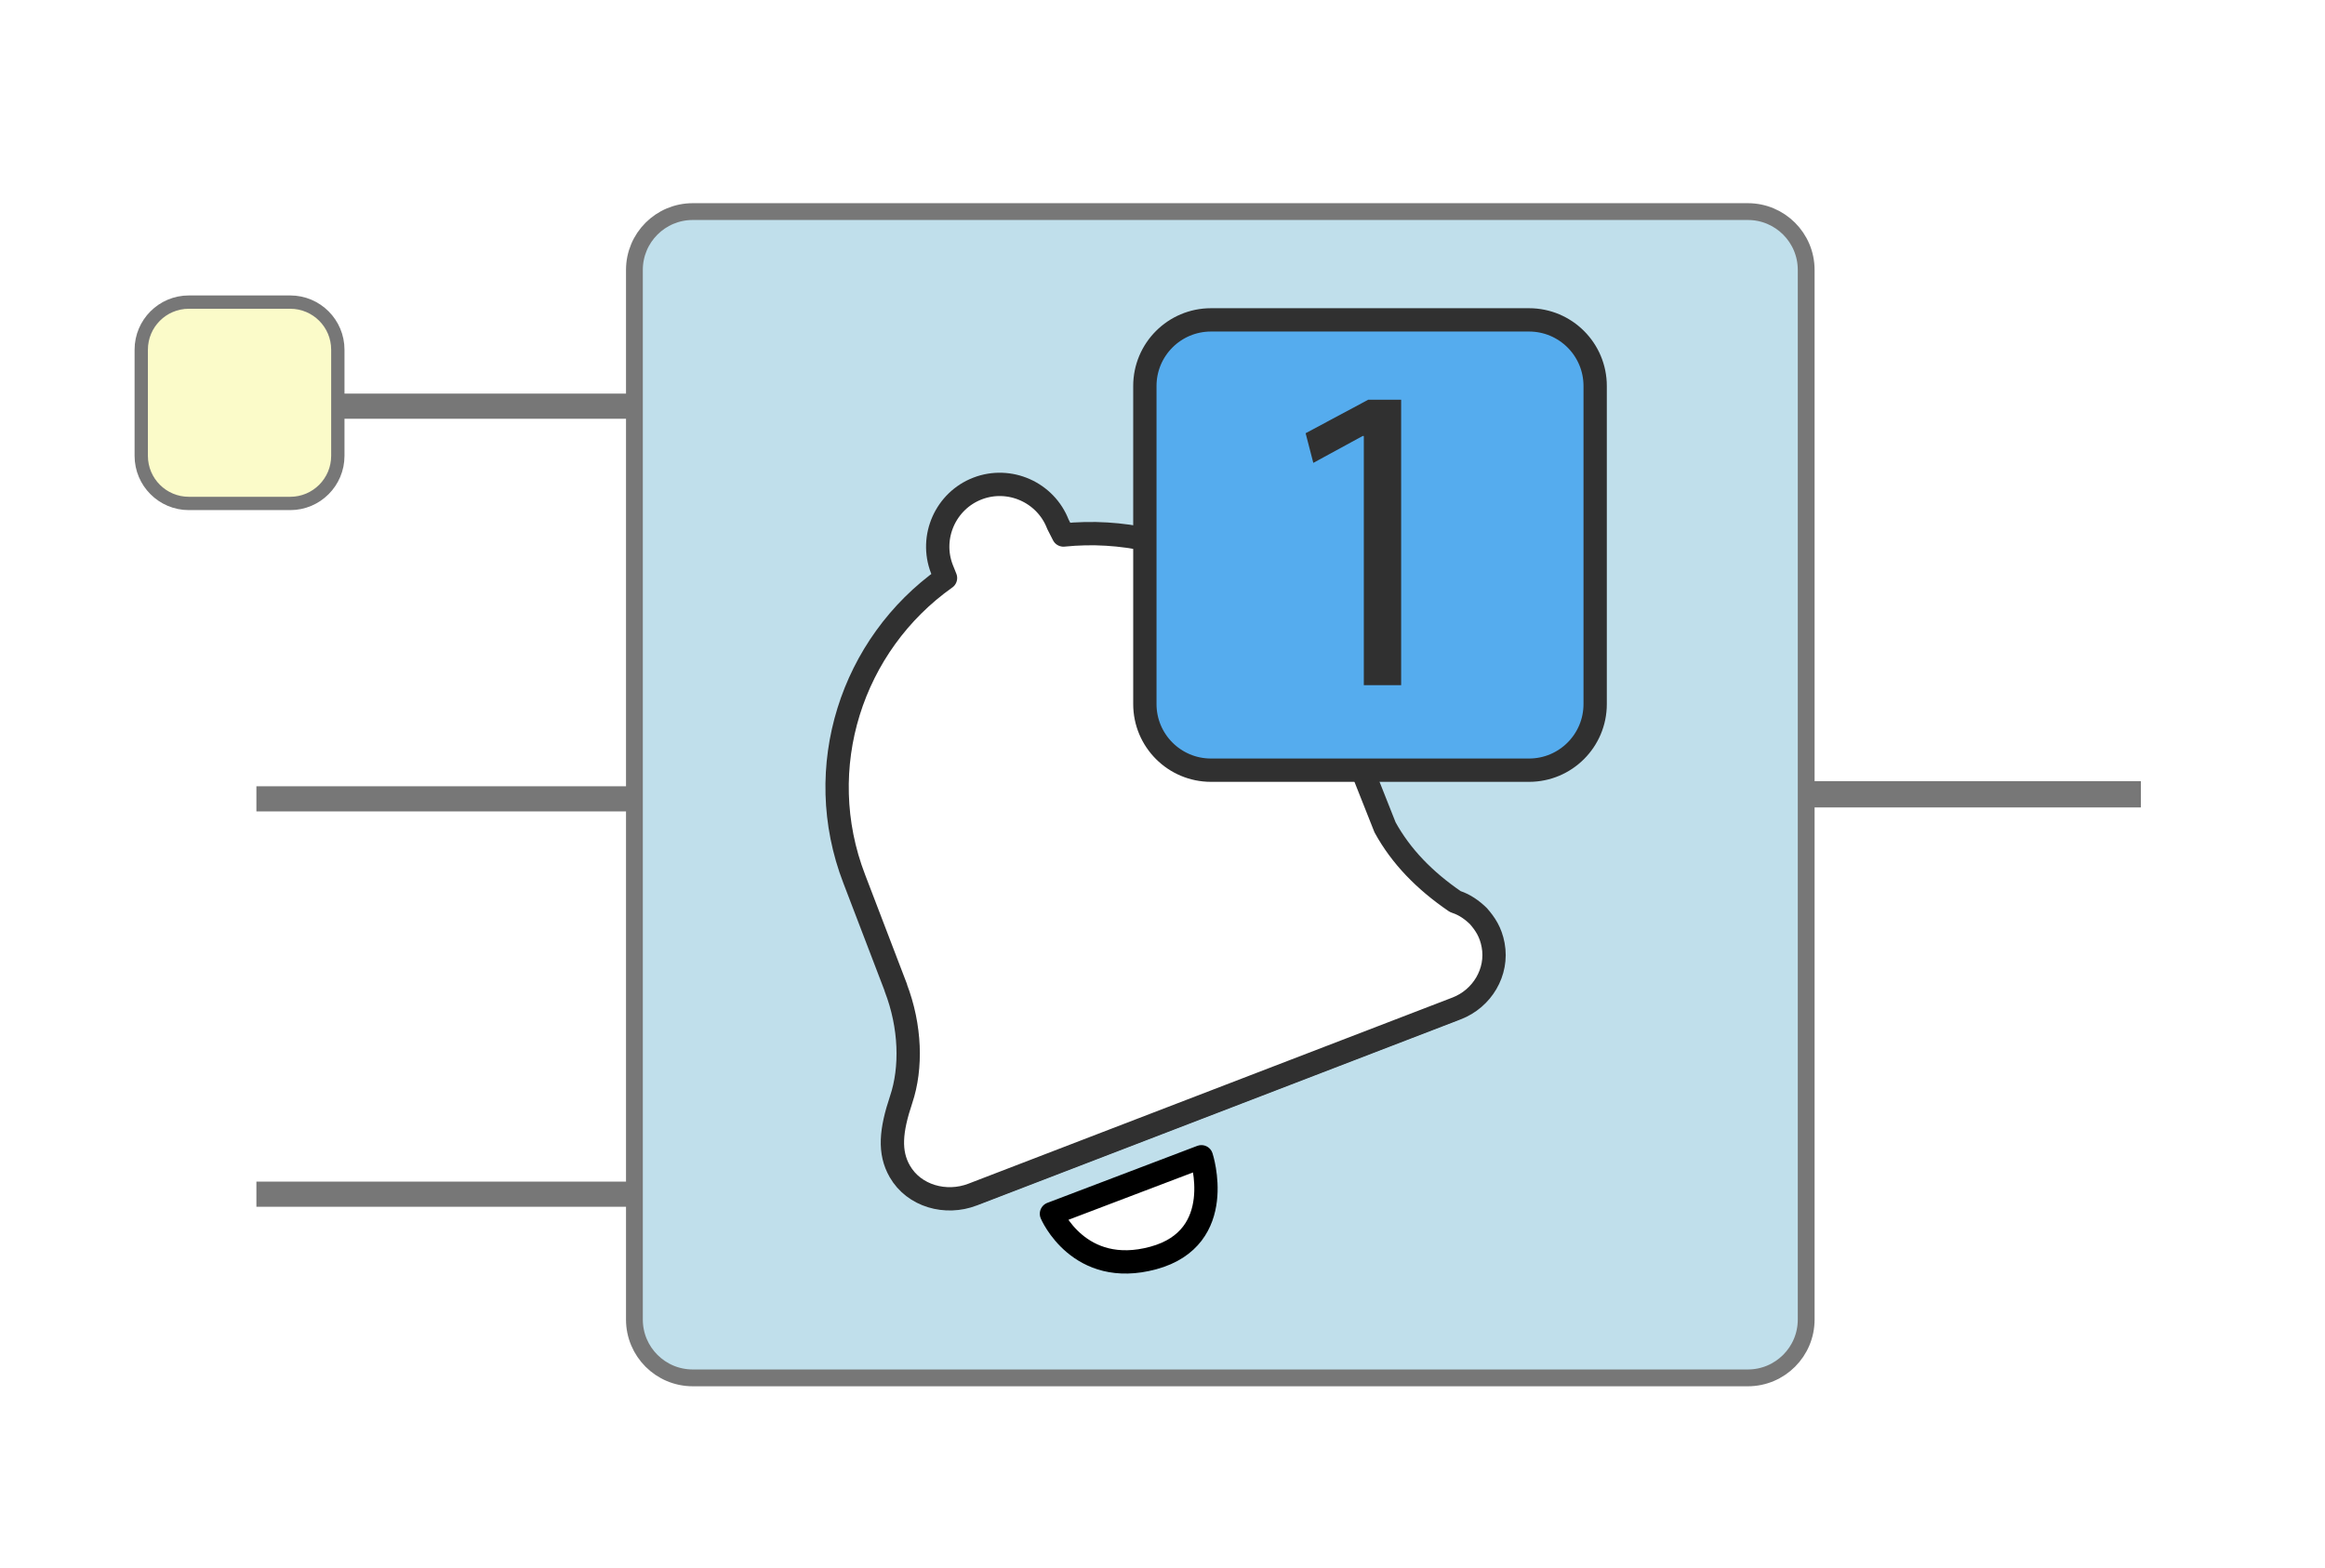
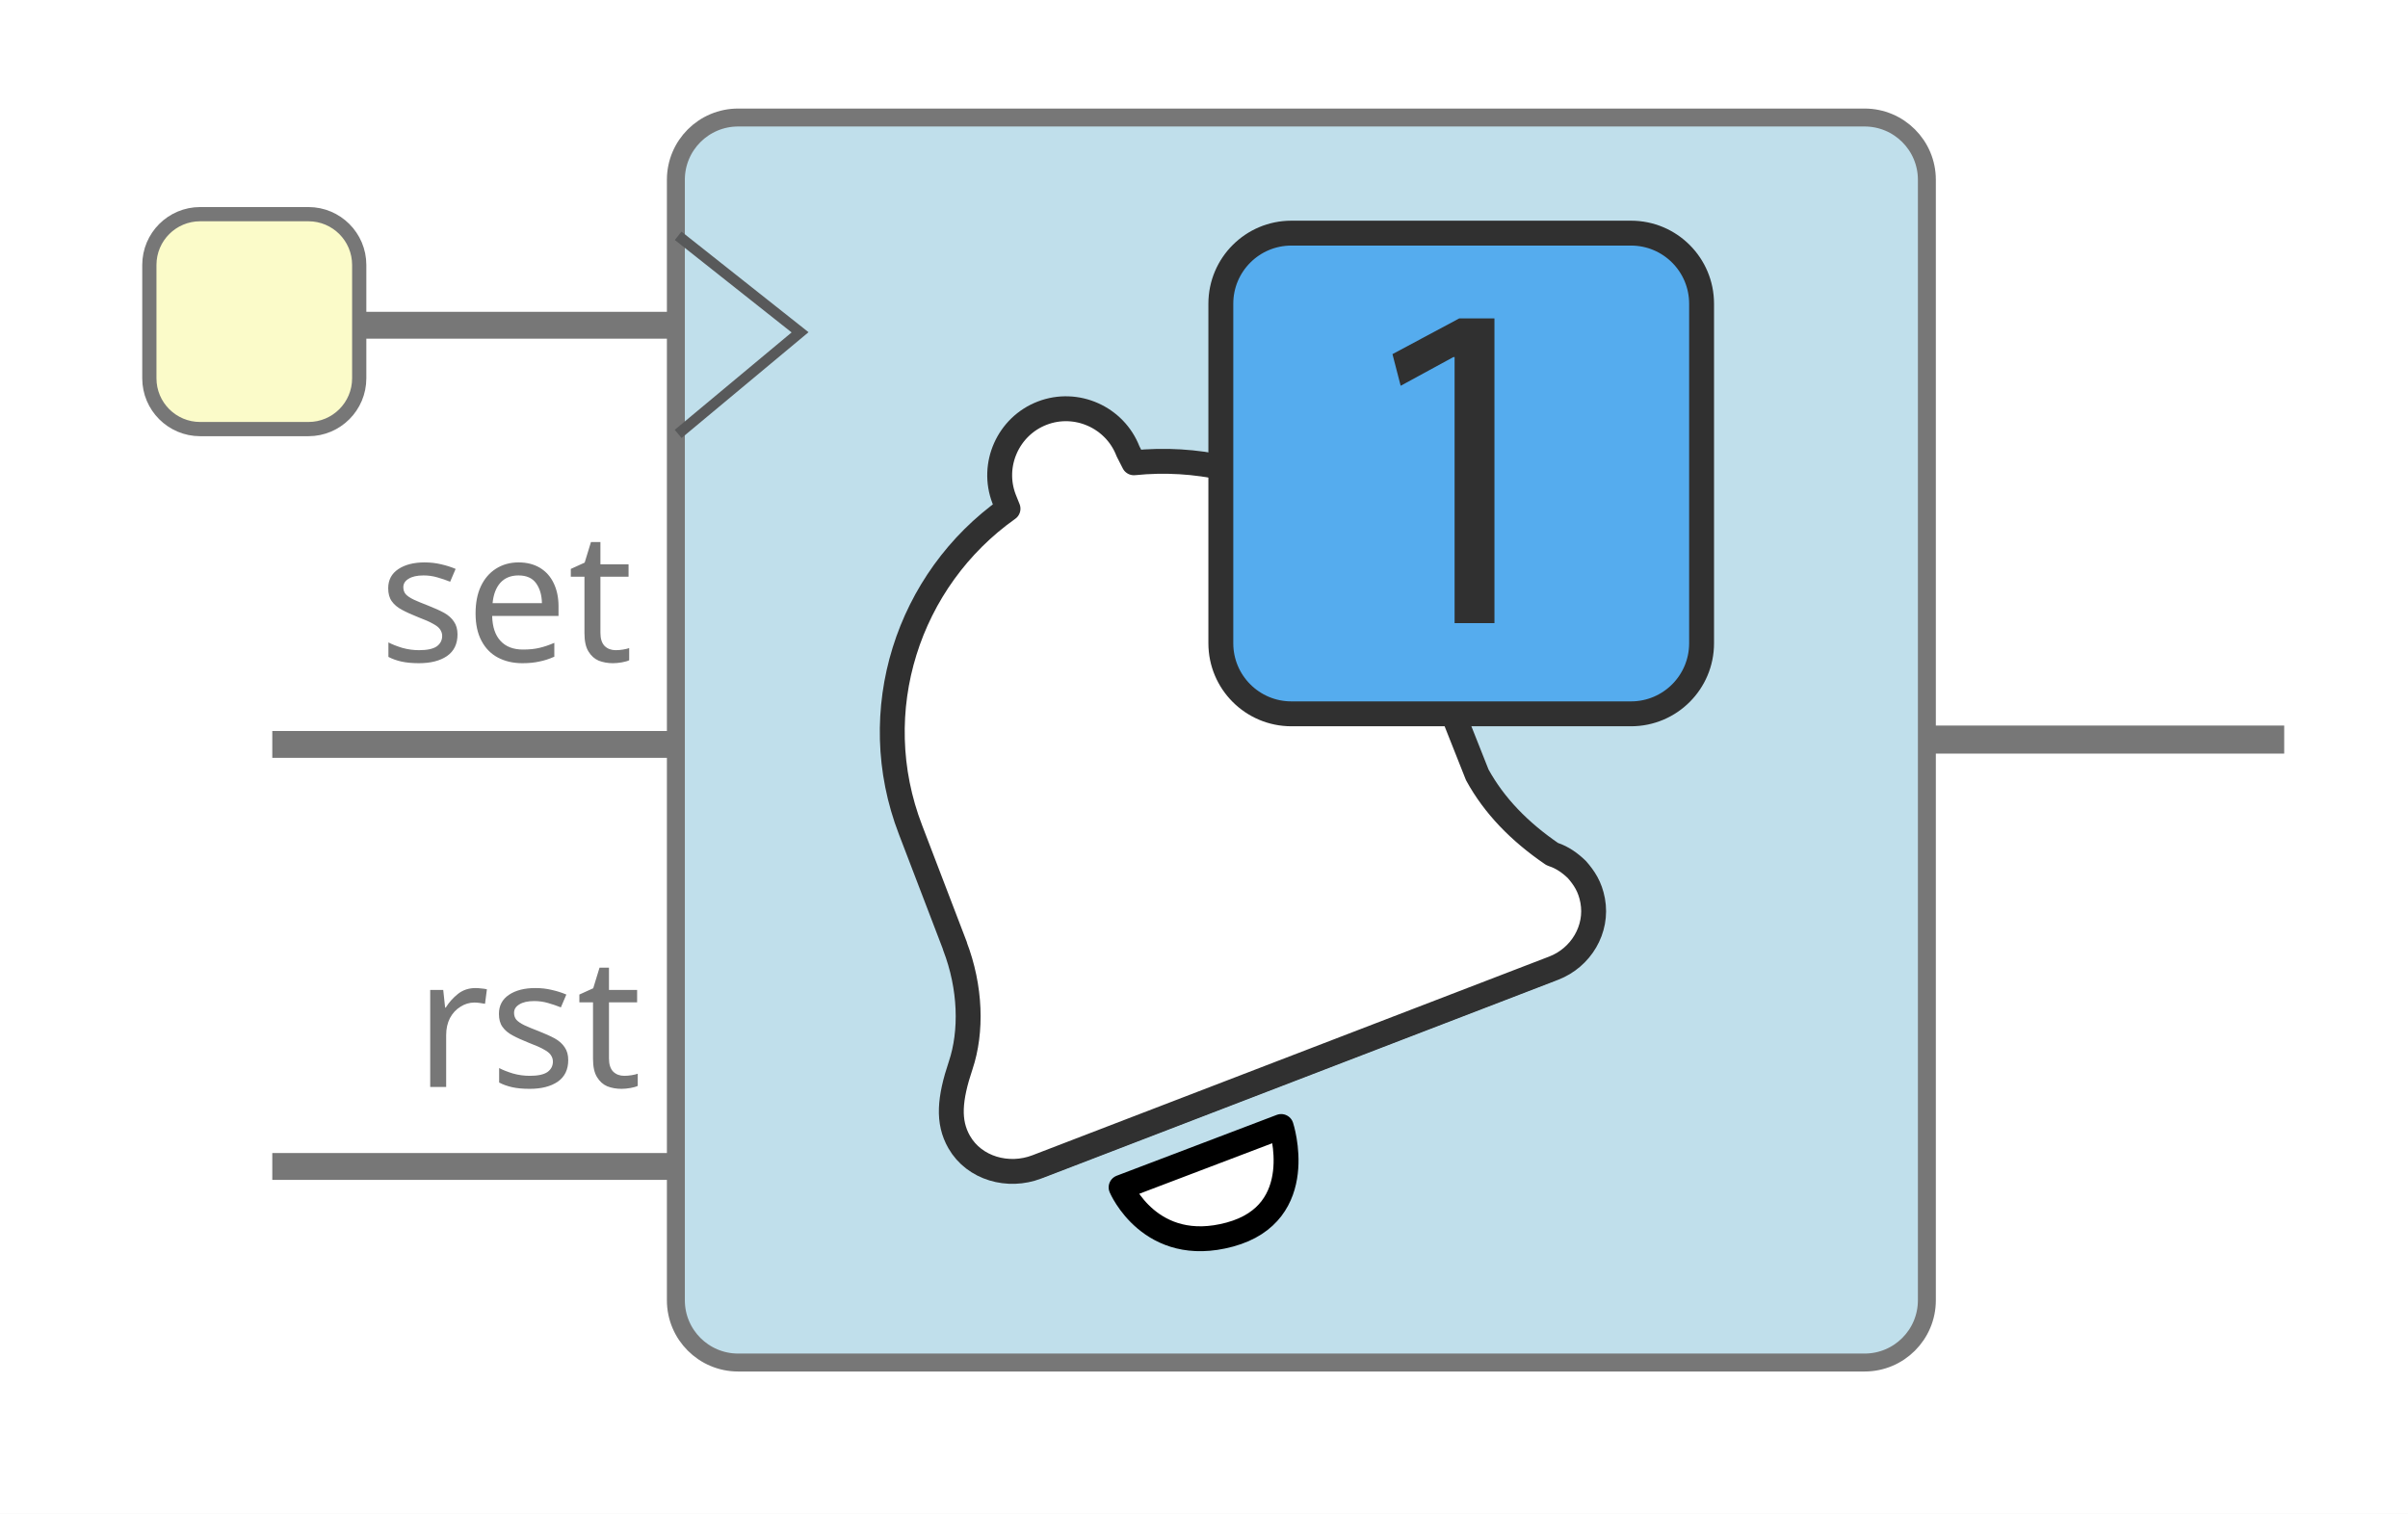
- <svg xmlns="http://www.w3.org/2000/svg" width="184.683mm" height="124.548mm" viewBox="0 0 184.683 124.548" version="1.1" id="svg8">
+ <svg xmlns="http://www.w3.org/2000/svg" width="179.161mm" height="112.637mm" viewBox="0 0 179.161 112.637" version="1.1" id="svg8">
  <defs id="defs2" />
-   <g id="layer2" transform="translate(10.69078,16.13891)">
-     <rect style="opacity:1;fill:#ffffff;fill-opacity:1;stroke:none;stroke-width:1.058;stroke-linecap:round;stroke-linejoin:round;stroke-miterlimit:4;stroke-dasharray:none;stroke-opacity:1" id="rect863" width="184.683" height="124.548" x="-10.691" y="-16.139" ry="0" />
+   <g id="layer2" transform="translate(10.58333,8.077436)">
+     <rect style="opacity:1;fill:#ffffff;fill-opacity:1;stroke:none;stroke-width:0.693;stroke-linecap:butt;stroke-linejoin:round;stroke-miterlimit:4;stroke-dasharray:none;stroke-opacity:1" id="rect841" width="179.161" height="112.637" x="-10.583" y="-8.077" />
  </g>
-   <g id="layer1" transform="translate(-10.73528,4.855821)">
-     <rect ry="4.634" y="11.951" x="61.129" height="92.641" width="93.078" id="rect861" style="fill:#c0dfeb;fill-opacity:1;stroke:#777777;stroke-width:1.335;stroke-linejoin:round;stroke-miterlimit:4;stroke-dasharray:none;stroke-opacity:1" />
-     <path id="path865" d="M 31.102,58.598 H 60.941" style="fill:none;stroke:#777777;stroke-width:1.998;stroke-linecap:butt;stroke-linejoin:miter;stroke-miterlimit:4;stroke-dasharray:none;stroke-opacity:1" />
-     <path id="path865-3" d="M 37.383,27.408 H 60.941" style="display:inline;fill:none;stroke:#777777;stroke-width:1.998;stroke-linecap:butt;stroke-linejoin:miter;stroke-miterlimit:4;stroke-dasharray:none;stroke-opacity:1" />
-     <path id="path865-3-6" d="M 153.861,58.237 H 180.793" style="display:inline;fill:none;stroke:#777777;stroke-width:2.087;stroke-linecap:butt;stroke-linejoin:miter;stroke-miterlimit:4;stroke-dasharray:none;stroke-opacity:1" />
-     <g id="g883" transform="matrix(0.2645833,0,0,0.2645833,76.33319,19.58151)">
-       <g transform="translate(-152.2294,175.3325)" style="display:none" id="Padding__x26__Artboard" class="st0" />
-       <g transform="translate(3.470764,3.198216)" id="layer1-3">
-         <path style="fill:none;stroke:#303030;stroke-width:6.776;stroke-linecap:round;stroke-linejoin:round;stroke-miterlimit:10" id="path9" d="m 21.358,145.947 c 0.061,3.671 0.44,7.366 1.152,11.049" class="st1" />
-         <path style="fill:none;stroke:#303030;stroke-width:6.776;stroke-linecap:round;stroke-linejoin:round;stroke-miterlimit:10" id="path11" d="m 48.702,92.116 c -4.749,3.365 -8.956,7.305 -12.558,11.68 -5.995,7.279 -10.318,15.763 -12.69,24.809" class="st1" />
-         <line class="st1" x1="184.865" x2="41.298" y1="207.591" y2="262.802" id="line17" style="fill:none;stroke:#303030;stroke-width:6.776;stroke-linecap:round;stroke-linejoin:round;stroke-miterlimit:10" />
-         <path d="m 185.448,175.071 0.37,0.153 c 2.52,0.831 4.717,2.386 6.634,4.249 2.02,2.322 3.694,4.777 4.423,8.713 1.496,8.074 -3.287,16.05 -10.951,18.997 l -1.059,0.407 -143.568,55.211 -0.733,0.282 c -8.003,3.078 -17.551,0.461 -21.82,-6.975 -3.299,-5.748 -2.736,-12.198 0.419,-21.613 3.154,-9.414 2.86,-21.856 -1.645,-33.55 l 0.041,0.003 L 5.053,168.282 C -7.827,134.867 4.306,97.906 32.464,77.971 L 31.361,75.223 C 27.676,65.64 32.502,54.785 42.084,51.099 51.667,47.414 62.523,52.239 66.208,61.822 l 1.654,3.239 c 34.881,-3.556 68.594,15.855 81.319,49.329 l 15.24,38.432 c 4.794,8.723 11.831,15.955 21.028,22.248 z" style="fill:#ffffff;stroke:#303030;stroke-width:7;stroke-linecap:round;stroke-linejoin:round;stroke-miterlimit:10;stroke-dasharray:none" id="path21-3" />
-         <path id="path826" d="m 64.268,268.838 45.015,-17.114 c 0,0 7.964,24.295 -14.427,30.381 -22.391,6.085 -30.588,-13.266 -30.588,-13.266 z" style="display:inline;fill:#ffffff;stroke:#000000;stroke-width:7;stroke-linecap:round;stroke-linejoin:round;stroke-miterlimit:4;stroke-dasharray:none;stroke-opacity:1" />
+   <g id="layer1" transform="translate(-10.84273,-3.205651)" style="display:inline">
+     <g id="g1028" transform="translate(-158.7581,-90.87164)">
+       <rect style="fill:#c0dfeb;fill-opacity:1;stroke:#777777;stroke-width:1.335;stroke-linejoin:round;stroke-miterlimit:4;stroke-dasharray:none;stroke-opacity:1" id="rect861" width="93.078" height="92.641" x="219.887" y="102.822" ry="4.634" />
+       <path style="fill:none;stroke:#777777;stroke-width:1.998;stroke-linecap:butt;stroke-linejoin:miter;stroke-miterlimit:4;stroke-dasharray:none;stroke-opacity:1" d="m 189.86,149.469 h 29.839" id="path865" />
+       <path style="display:inline;fill:none;stroke:#777777;stroke-width:1.998;stroke-linecap:butt;stroke-linejoin:miter;stroke-miterlimit:4;stroke-dasharray:none;stroke-opacity:1" d="m 196.141,118.279 h 23.558" id="path865-3" />
+       <path style="display:inline;fill:none;stroke:#777777;stroke-width:2.087;stroke-linecap:butt;stroke-linejoin:miter;stroke-miterlimit:4;stroke-dasharray:none;stroke-opacity:1" d="M 312.619,149.109 H 339.551" id="path865-3-6" />
+       <g transform="matrix(0.2645833,0,0,0.2645833,235.0913,110.4531)" id="g883">
+         <g class="st0" id="Padding__x26__Artboard" style="display:none" transform="translate(-152.2294,175.3325)" />
+         <g id="layer1-3" transform="translate(3.470764,3.198216)">
+           <path class="st1" d="m 21.358,145.947 c 0.061,3.671 0.44,7.366 1.152,11.049" id="path9" style="fill:none;stroke:#303030;stroke-width:6.776;stroke-linecap:round;stroke-linejoin:round;stroke-miterlimit:10" />
+           <path class="st1" d="m 48.702,92.116 c -4.749,3.365 -8.956,7.305 -12.558,11.68 -5.995,7.279 -10.318,15.763 -12.69,24.809" id="path11" style="fill:none;stroke:#303030;stroke-width:6.776;stroke-linecap:round;stroke-linejoin:round;stroke-miterlimit:10" />
+           <line style="fill:none;stroke:#303030;stroke-width:6.776;stroke-linecap:round;stroke-linejoin:round;stroke-miterlimit:10" id="line17" y2="262.802" y1="207.591" x2="41.298" x1="184.865" class="st1" />
+           <path id="path21-3" style="fill:#ffffff;stroke:#303030;stroke-width:7;stroke-linecap:round;stroke-linejoin:round;stroke-miterlimit:10;stroke-dasharray:none" d="m 185.448,175.071 0.37,0.153 c 2.52,0.831 4.717,2.386 6.634,4.249 2.02,2.322 3.694,4.777 4.423,8.713 1.496,8.074 -3.287,16.05 -10.951,18.997 l -1.059,0.407 -143.568,55.211 -0.733,0.282 c -8.003,3.078 -17.551,0.461 -21.82,-6.975 -3.299,-5.748 -2.736,-12.198 0.419,-21.613 3.154,-9.414 2.86,-21.856 -1.645,-33.55 l 0.041,0.003 L 5.053,168.282 C -7.827,134.867 4.306,97.906 32.464,77.971 L 31.361,75.223 C 27.676,65.64 32.502,54.785 42.084,51.099 51.667,47.414 62.523,52.239 66.208,61.822 l 1.654,3.239 c 34.881,-3.556 68.594,15.855 81.319,49.329 l 15.24,38.432 c 4.794,8.723 11.831,15.955 21.028,22.248 z" />
+           <path style="display:inline;fill:#ffffff;stroke:#000000;stroke-width:7;stroke-linecap:round;stroke-linejoin:round;stroke-miterlimit:4;stroke-dasharray:none;stroke-opacity:1" d="m 64.268,268.838 45.015,-17.114 c 0,0 7.964,24.295 -14.427,30.381 -22.391,6.085 -30.588,-13.266 -30.588,-13.266 z" id="path826" />
+         </g>
+         <g id="layer3-5" style="display:inline">
+           <rect style="opacity:1;fill:#55acee;fill-opacity:1;stroke:#303030;stroke-width:7;stroke-linecap:round;stroke-linejoin:round;stroke-miterlimit:10;stroke-dasharray:none;stroke-opacity:1" id="rect845" width="135.189" height="135.189" x="95.783" y="3.671" ry="19.847" />
+         </g>
+         <g id="layer4-6">
+           <path class="st2" d="M 172.724,52.533 V 27.647 h -9.889 l -18.788,10.053 2.307,8.9 14.833,-8.076 h 0.33 v 14.009 27.523 33.292 h 2.143 9.065 V 107.085 72.31 52.533 Z" id="path7" style="display:inline;fill:#303030;stroke-width:14.425" />
+         </g>
      </g>
-       <g style="display:inline" id="layer3-5">
-         <rect ry="19.847" y="3.671" x="95.783" height="135.189" width="135.189" id="rect845" style="opacity:1;fill:#55acee;fill-opacity:1;stroke:#303030;stroke-width:7;stroke-linecap:round;stroke-linejoin:round;stroke-miterlimit:10;stroke-dasharray:none;stroke-opacity:1" />
-       </g>
-       <g id="layer4-6">
-         <path style="display:inline;fill:#303030;stroke-width:14.425" id="path7" d="M 172.724,52.533 V 27.647 h -9.889 l -18.788,10.053 2.307,8.9 14.833,-8.076 h 0.33 v 14.009 27.523 33.292 h 2.143 9.065 V 107.085 72.31 52.533 Z" class="st2" />
-       </g>
+       <rect ry="3.78" y="110.013" x="180.713" height="15.993" width="15.615" id="rect948" style="opacity:1;fill:#fbfbc9;fill-opacity:1;stroke:#777777;stroke-width:1.058;stroke-linecap:round;stroke-linejoin:round;stroke-miterlimit:4;stroke-dasharray:none;stroke-opacity:1" />
+       <path style="fill:none;stroke:#777777;stroke-width:1.998;stroke-linecap:butt;stroke-linejoin:miter;stroke-miterlimit:4;stroke-dasharray:none;stroke-opacity:1" d="m 189.86,180.873 h 29.839" id="path865-2" />
+       <text id="text986" y="143.285" x="197.797" style="font-style:normal;font-weight:normal;font-size:13.476px;line-height:1.25;font-family:sans-serif;letter-spacing:0px;word-spacing:0px;fill:#777777;fill-opacity:1;stroke:none;stroke-width:0.265" xml:space="preserve">
+         <tspan style="font-style:normal;font-variant:normal;font-weight:normal;font-stretch:normal;font-family:Ubuntu;-inkscape-font-specification:Ubuntu;fill:#777777;stroke-width:0.265" y="143.285" x="197.797" id="tspan984">set</tspan>
+       </text>
+       <text id="text986-8" y="174.957" x="200.47" style="font-style:normal;font-weight:normal;font-size:13.476px;line-height:1.25;font-family:sans-serif;letter-spacing:0px;word-spacing:0px;fill:#777777;fill-opacity:1;stroke:none;stroke-width:0.265" xml:space="preserve">
+         <tspan style="font-style:normal;font-variant:normal;font-weight:normal;font-stretch:normal;font-family:Ubuntu;-inkscape-font-specification:Ubuntu;fill:#777777;stroke-width:0.265" y="174.957" x="200.47" id="tspan984-5">rst</tspan>
+       </text>
    </g>
-     <rect style="opacity:1;fill:#fbfbc9;fill-opacity:1;stroke:#777777;stroke-width:1.058;stroke-linecap:round;stroke-linejoin:round;stroke-miterlimit:4;stroke-dasharray:none;stroke-opacity:1" id="rect948" width="15.615" height="15.993" x="21.955" y="19.141" ry="3.78" />
-     <path id="path865-2" d="M 31.102,90.002 H 60.941" style="fill:none;stroke:#777777;stroke-width:1.998;stroke-linecap:butt;stroke-linejoin:miter;stroke-miterlimit:4;stroke-dasharray:none;stroke-opacity:1" />
+     <path style="fill:none;fill-opacity:1;stroke:#58595a;stroke-width:0.794;stroke-linecap:butt;stroke-linejoin:miter;stroke-miterlimit:4;stroke-dasharray:none;stroke-opacity:1" d="m 61.299,20.751 9.071,7.182 -9.071,7.56" id="path866" />
  </g>
  <style id="style2" type="text/css">
	.st0{display:none;}
	.st1{fill:none;stroke:#303030;stroke-width:0.7;stroke-linecap:round;stroke-linejoin:round;stroke-miterlimit:10;}
	.st2{fill:#303030;}
</style>
</svg>
